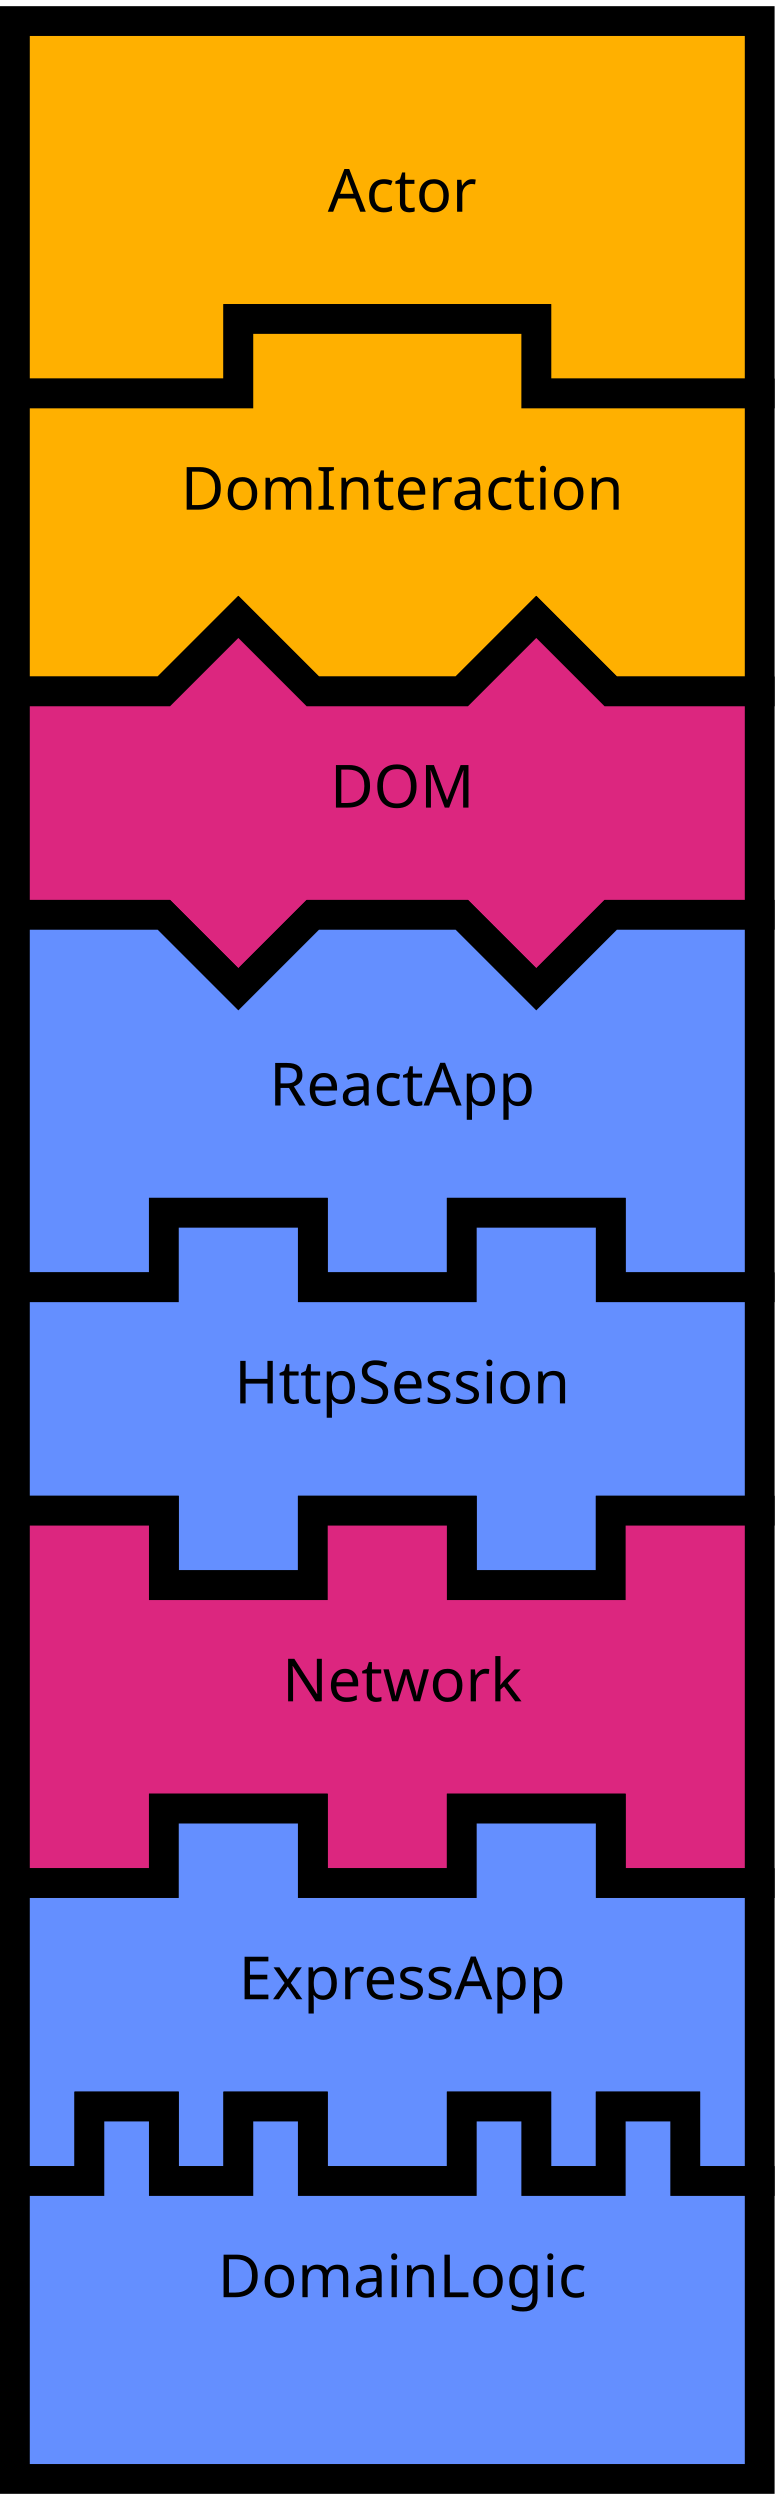
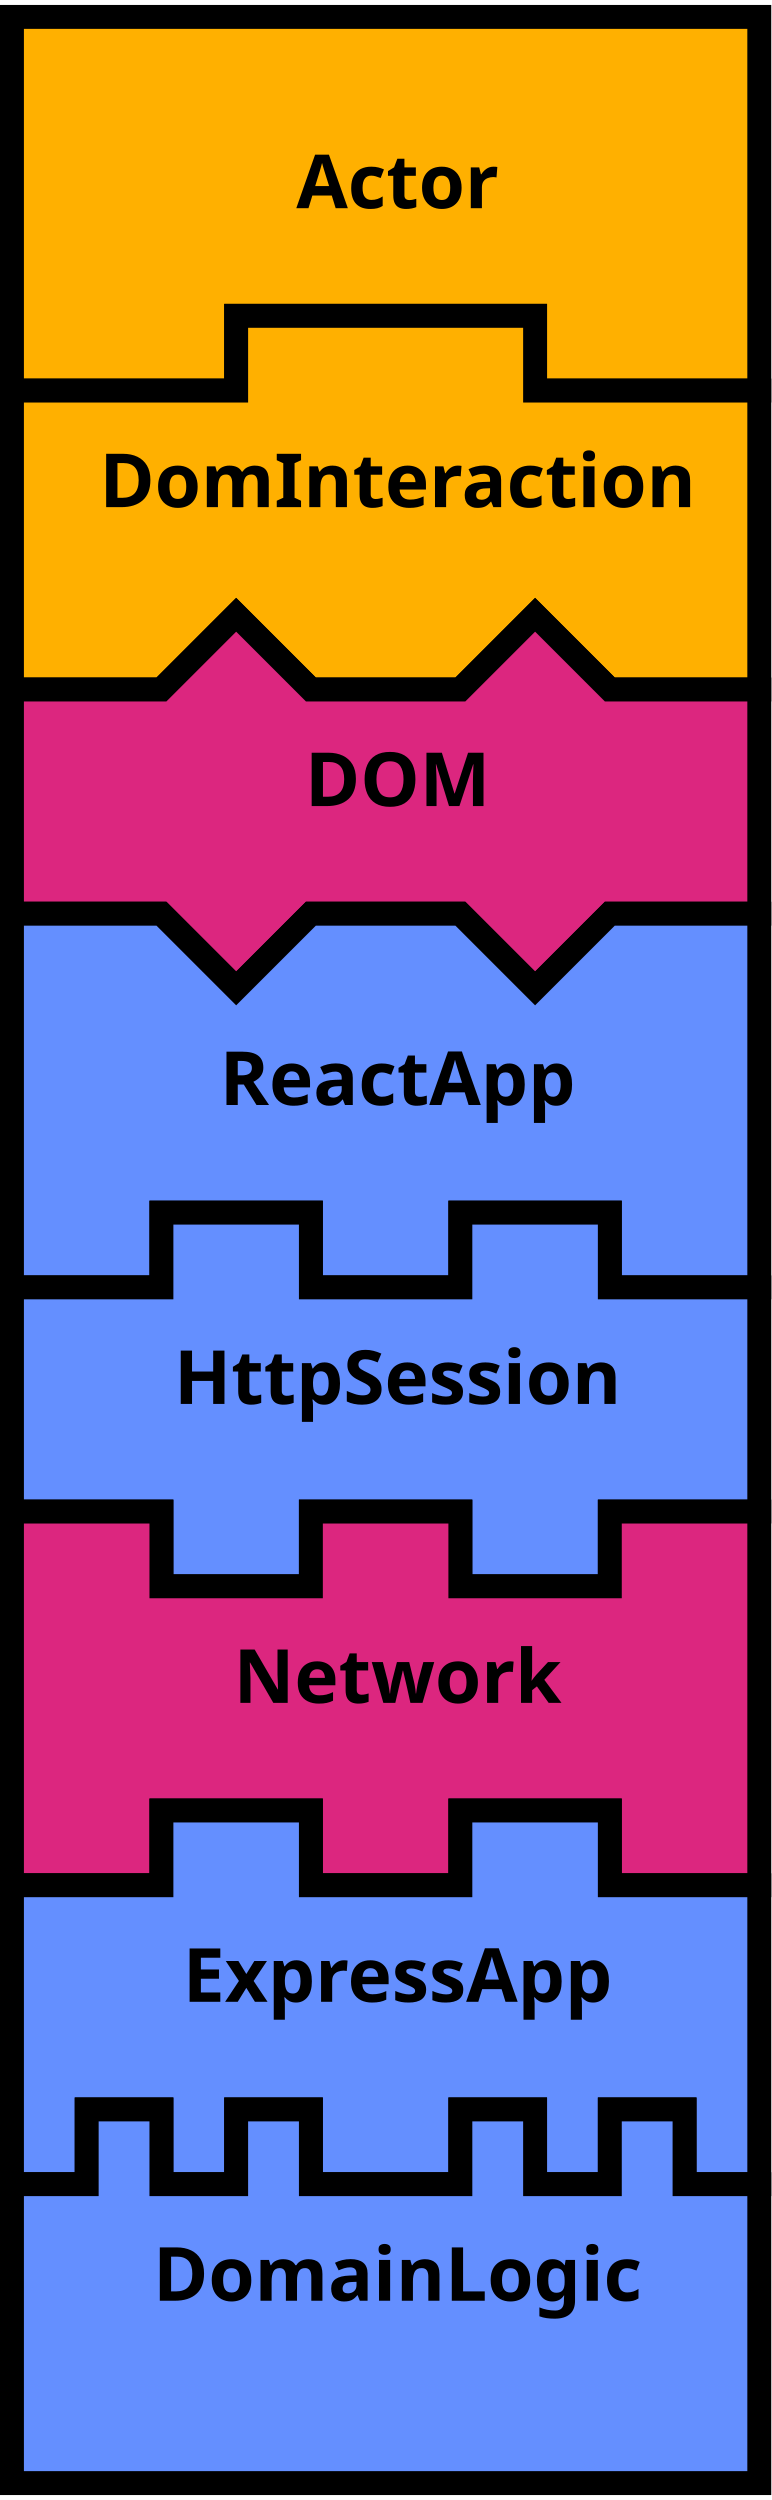
- <svg xmlns="http://www.w3.org/2000/svg" viewBox="0 0 520 1678.284" width="520" height="1678.284">
+ <svg xmlns="http://www.w3.org/2000/svg" viewBox="0 0 516 1672.627" width="516" height="1672.627">
  <defs>
    <style type="text/css">
text {
-   font-size: 40px;
+   font-size: 50px;
  font-family: sans-serif;
+   font-weight: bold;
  fill: #000000;
}

path {
  stroke: #000000;
  /*
  Do not specify stroke-width here.
  It is specified in Assembly#toSvg because
  the stroke width is needed to calculate the width
  and height of the SVG
  */
}

/*
IBM palette for colour-blind people
https://davidmathlogic.com/colorblind/#%23648FFF-%23785EF0-%23DC267F-%23FE6100-%23FFB000
*/

.test {
  fill: #FFB000;
}

.infrastructure {
  fill: #DC267F;
}

.production {
  fill: #648FFF;
}

    </style>
  </defs>
-   <g stroke-width="20" transform="translate(10, 14.14214)" class="test">
+   <g stroke-width="16" transform="translate(8, 11.31371)" class="test">
    <path d="M 0 0 l 50 0 l 50 0 l 50 0 l 50 0 l 50 0 l 50 0 l 50 0 l 50 0 l 50 0 l 50 0 l 0 50 l 0 150 l 0 50 l -50 0 l -50 0 l -50 0 l 0 -50 l -50 0 l -50 0 l -50 0 l -50 0 l 0 50 l -50 0 l -50 0 l -50 0 z" />
    <text x="50%" y="128" alignment-baseline="middle" text-anchor="middle">Actor</text>
  </g>
-   <g stroke-width="20" transform="translate(10, 214.1421)" class="test">
+   <g stroke-width="16" transform="translate(8, 211.3137)" class="test">
    <path d="M 0 50 l 50 0 l 50 0 l 50 0 l 0 -50 l 50 0 l 50 0 l 50 0 l 50 0 l 0 50 l 50 0 l 50 0 l 50 0 l 0 150 l 0 50 l -50 0 l -50 0 l -50 -50 l -50 50 l -50 0 l -50 0 l -50 -50 l -50 50 l -50 0 l -50 0 z" />
    <text x="50%" y="128" alignment-baseline="middle" text-anchor="middle">DomInteraction</text>
  </g>
-   <g stroke-width="20" transform="translate(10, 414.1421)" class="infrastructure">
+   <g stroke-width="16" transform="translate(8, 411.3137)" class="infrastructure">
    <path d="M 0 50 l 50 0 l 50 0 l 50 -50 l 50 50 l 50 0 l 50 0 l 50 -50 l 50 50 l 50 0 l 50 0 l 0 150 l -50 0 l -50 0 l -50 50 l -50 -50 l -50 0 l -50 0 l -50 50 l -50 -50 l -50 0 l -50 0 z" />
    <text x="50%" y="128" alignment-baseline="middle" text-anchor="middle">DOM</text>
  </g>
-   <g stroke-width="20" transform="translate(10, 614.1421)" class="production">
+   <g stroke-width="16" transform="translate(8, 611.3137)" class="production">
    <path d="M 0 0 l 50 0 l 50 0 l 50 50 l 50 -50 l 50 0 l 50 0 l 50 50 l 50 -50 l 50 0 l 50 0 l 0 50 l 0 150 l 0 50 l -50 0 l -50 0 l 0 -50 l -50 0 l -50 0 l 0 50 l -50 0 l -50 0 l 0 -50 l -50 0 l -50 0 l 0 50 l -50 0 l -50 0 z" />
    <text x="50%" y="128" alignment-baseline="middle" text-anchor="middle">ReactApp</text>
  </g>
-   <g stroke-width="20" transform="translate(10, 814.1421)" class="production">
+   <g stroke-width="16" transform="translate(8, 811.3137)" class="production">
    <path d="M 0 50 l 50 0 l 50 0 l 0 -50 l 50 0 l 50 0 l 0 50 l 50 0 l 50 0 l 0 -50 l 50 0 l 50 0 l 0 50 l 50 0 l 50 0 l 0 150 l -50 0 l -50 0 l 0 50 l -50 0 l -50 0 l 0 -50 l -50 0 l -50 0 l 0 50 l -50 0 l -50 0 l 0 -50 l -50 0 l -50 0 z" />
    <text x="50%" y="128" alignment-baseline="middle" text-anchor="middle">HttpSession</text>
  </g>
-   <g stroke-width="20" transform="translate(10, 1014.142)" class="infrastructure">
+   <g stroke-width="16" transform="translate(8, 1011.314)" class="infrastructure">
    <path d="M 0 0 l 50 0 l 50 0 l 0 50 l 50 0 l 50 0 l 0 -50 l 50 0 l 50 0 l 0 50 l 50 0 l 50 0 l 0 -50 l 50 0 l 50 0 l 0 50 l 0 150 l 0 50 l -50 0 l -50 0 l 0 -50 l -50 0 l -50 0 l 0 50 l -50 0 l -50 0 l 0 -50 l -50 0 l -50 0 l 0 50 l -50 0 l -50 0 z" />
    <text x="50%" y="128" alignment-baseline="middle" text-anchor="middle">Network</text>
  </g>
-   <g stroke-width="20" transform="translate(10, 1214.142)" class="production">
+   <g stroke-width="16" transform="translate(8, 1211.314)" class="production">
    <path d="M 0 50 l 50 0 l 50 0 l 0 -50 l 50 0 l 50 0 l 0 50 l 50 0 l 50 0 l 0 -50 l 50 0 l 50 0 l 0 50 l 50 0 l 50 0 l 0 150 l 0 50 l -50 0 l 0 -50 l -50 0 l 0 50 l -50 0 l 0 -50 l -50 0 l 0 50 l -50 0 l -50 0 l 0 -50 l -50 0 l 0 50 l -50 0 l 0 -50 l -50 0 l 0 50 l -50 0 z" />
    <text x="50%" y="128" alignment-baseline="middle" text-anchor="middle">ExpressApp</text>
  </g>
-   <g stroke-width="20" transform="translate(10, 1414.142)" class="production">
+   <g stroke-width="16" transform="translate(8, 1411.314)" class="production">
    <path d="M 0 50 l 50 0 l 0 -50 l 50 0 l 0 50 l 50 0 l 0 -50 l 50 0 l 0 50 l 50 0 l 50 0 l 0 -50 l 50 0 l 0 50 l 50 0 l 0 -50 l 50 0 l 0 50 l 50 0 l 0 150 l 0 50 l -50 0 l -50 0 l -50 0 l -50 0 l -50 0 l -50 0 l -50 0 l -50 0 l -50 0 l -50 0 z" />
    <text x="50%" y="128" alignment-baseline="middle" text-anchor="middle">DomainLogic</text>
  </g>
</svg>
